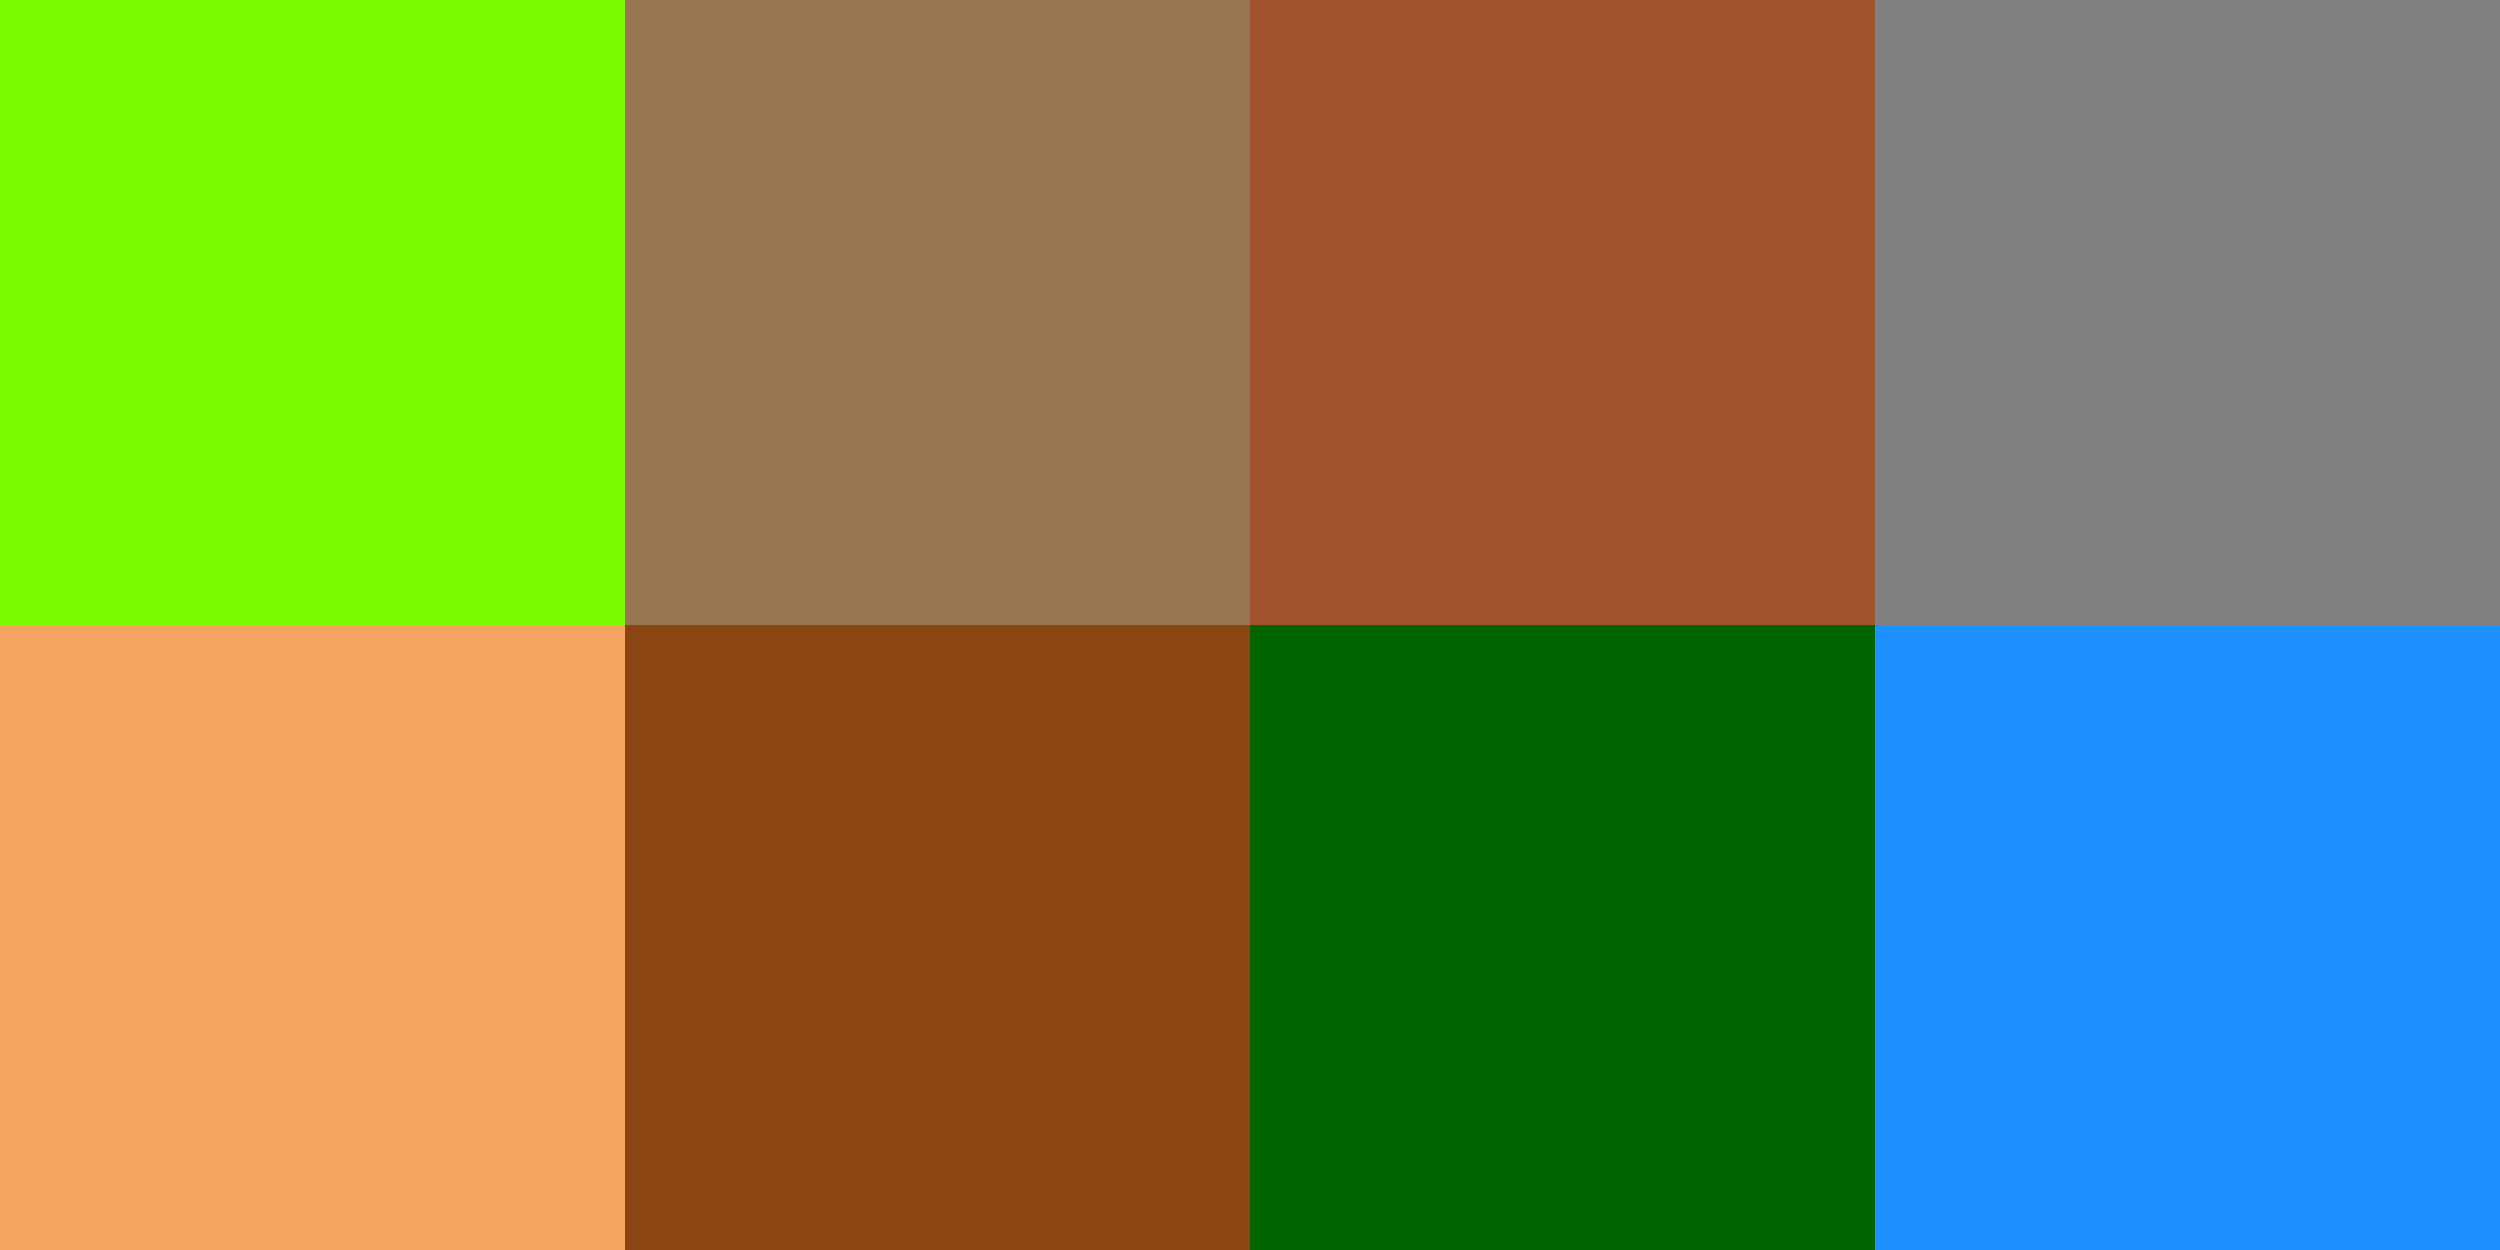
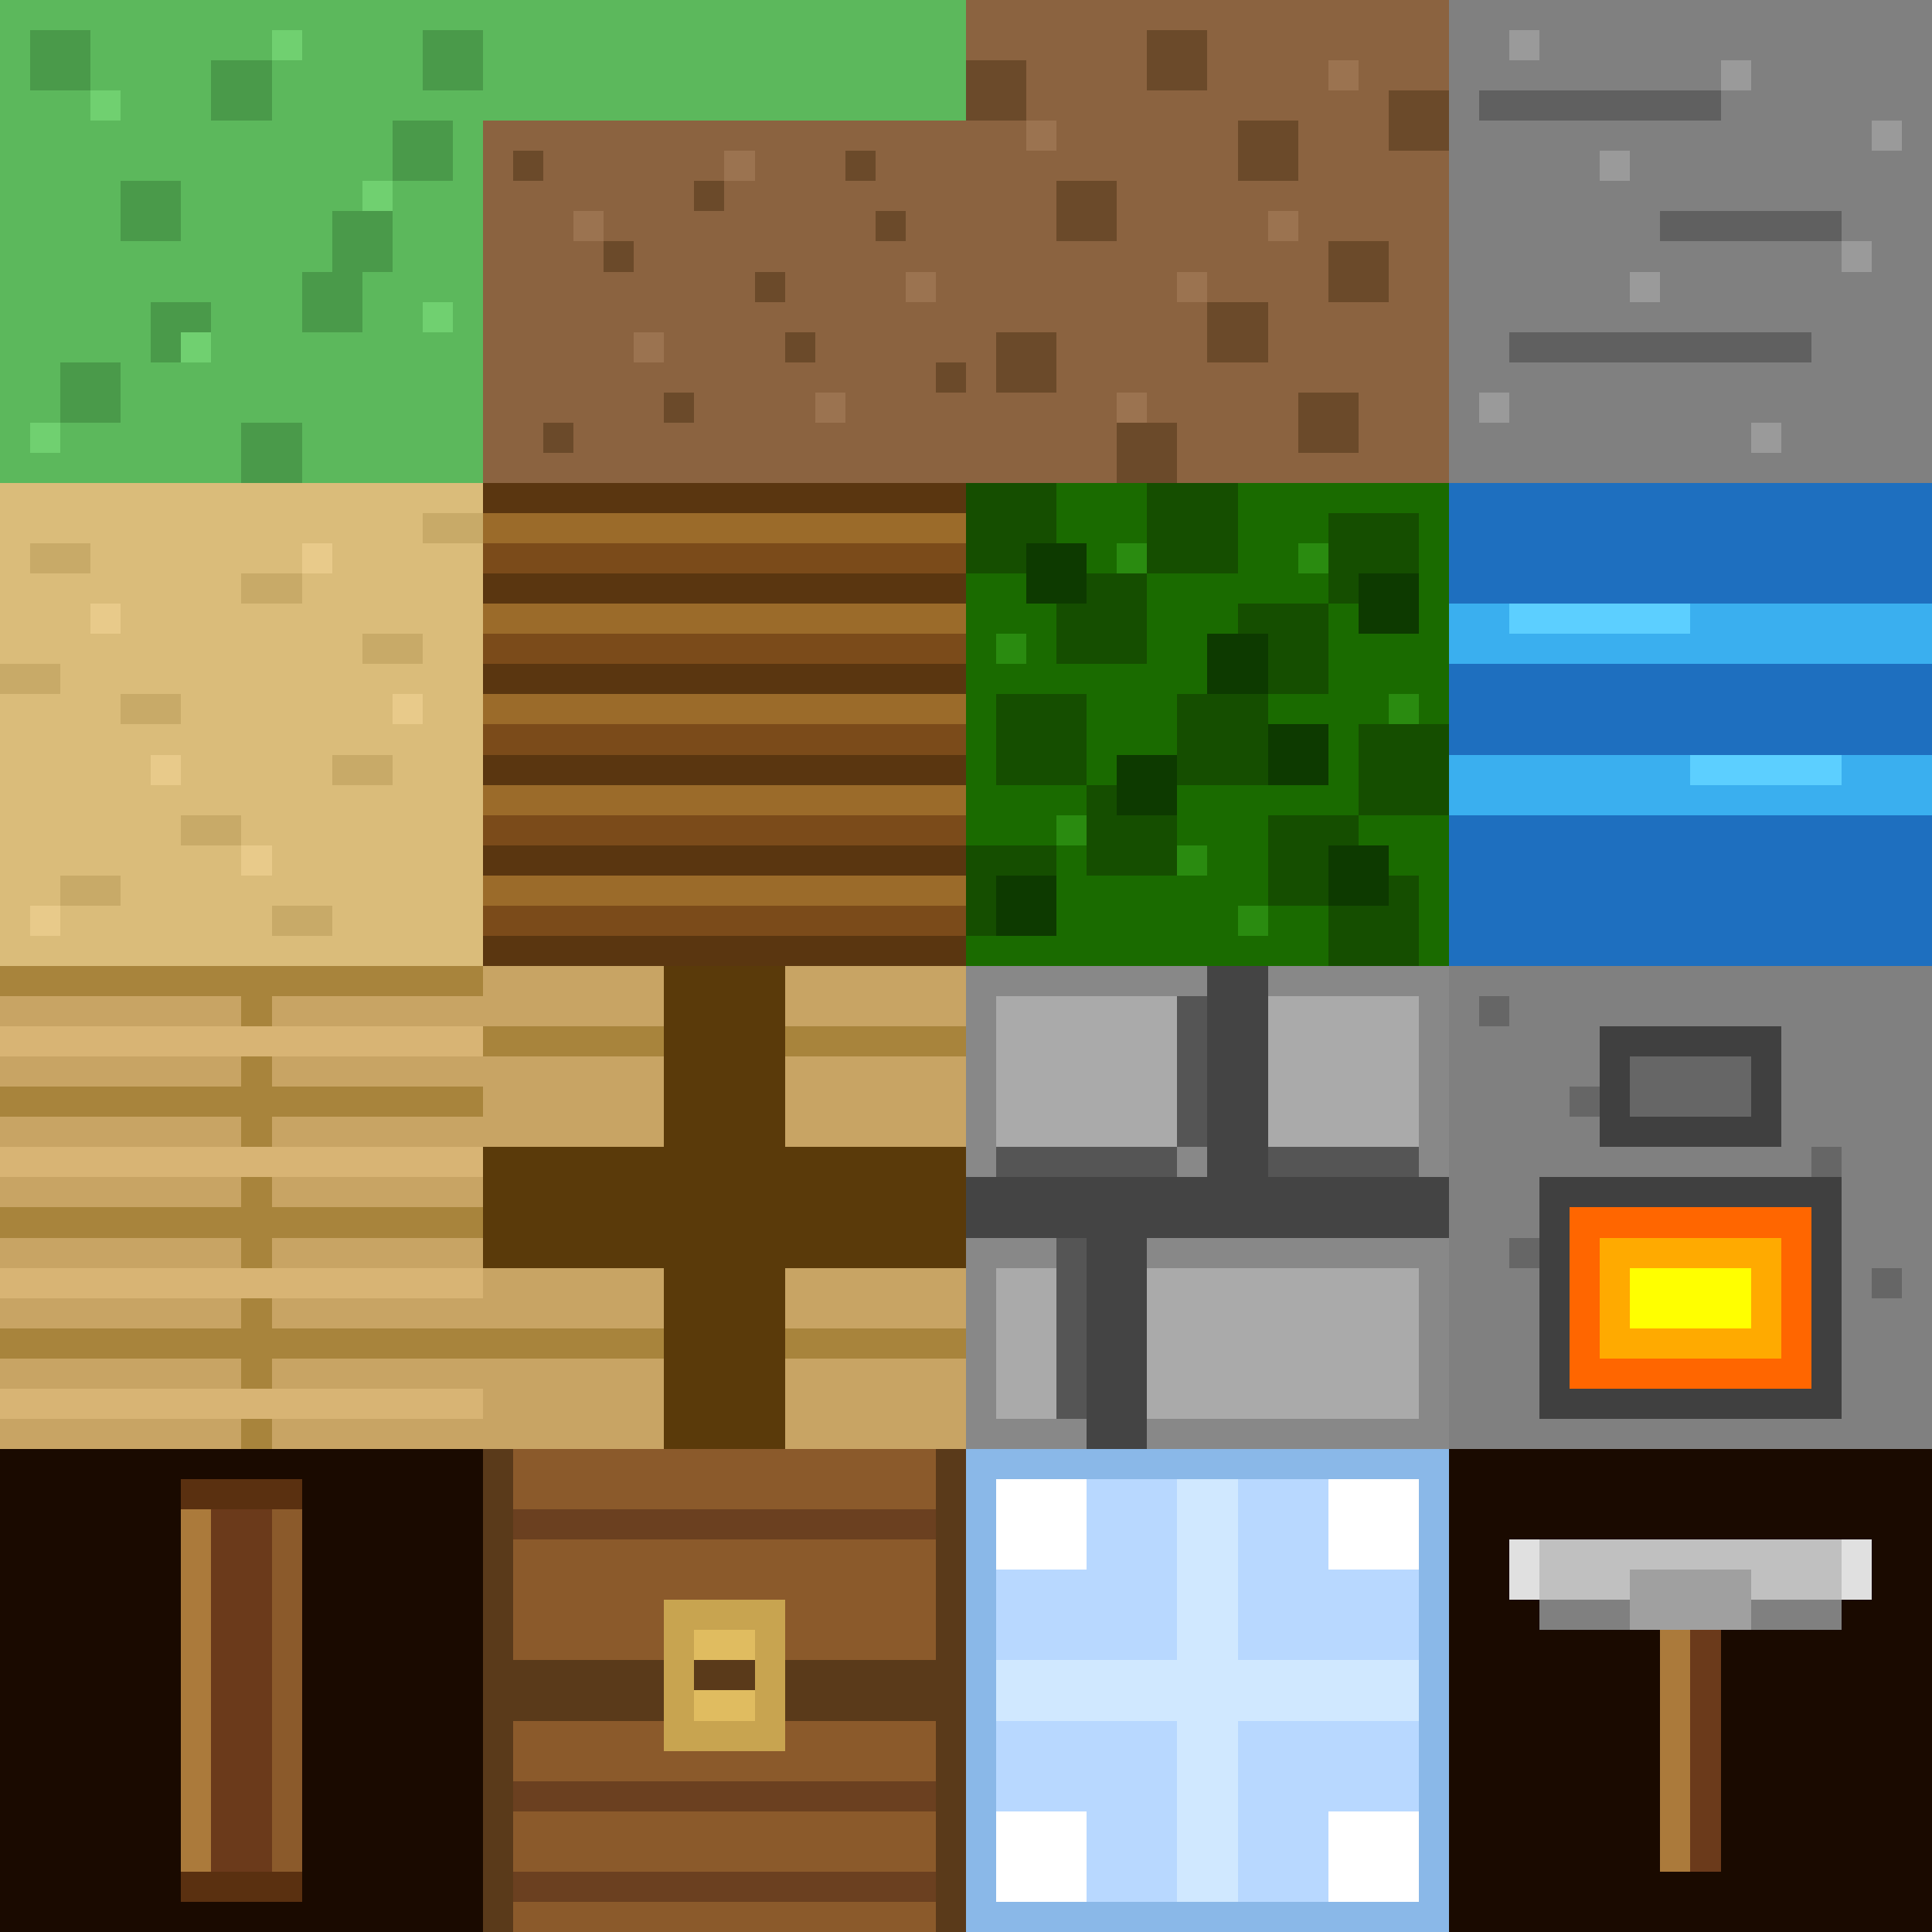
- <svg xmlns="http://www.w3.org/2000/svg" width="64" height="32" version="1.1">
-   <rect x="0" y="0" width="16" height="16" fill="#7CFC00" />
-   <rect x="16" y="0" width="16" height="16" fill="#987654" />
-   <rect x="32" y="0" width="16" height="16" fill="#A0522D" />
+ <svg xmlns="http://www.w3.org/2000/svg" width="64" height="64" version="1.1" shape-rendering="crispEdges">
+   <rect x="0" y="0" width="16" height="16" fill="#5CB85C" />
+   <rect x="1" y="1" width="2" height="2" fill="#4A9A4A" />
+   <rect x="4" y="6" width="2" height="2" fill="#4A9A4A" />
+   <rect x="7" y="2" width="2" height="2" fill="#4A9A4A" />
+   <rect x="10" y="9" width="2" height="2" fill="#4A9A4A" />
+   <rect x="13" y="4" width="2" height="2" fill="#4A9A4A" />
+   <rect x="2" y="12" width="2" height="2" fill="#4A9A4A" />
+   <rect x="8" y="14" width="2" height="2" fill="#4A9A4A" />
+   <rect x="5" y="10" width="2" height="2" fill="#4A9A4A" />
+   <rect x="11" y="7" width="2" height="2" fill="#4A9A4A" />
+   <rect x="14" y="1" width="2" height="2" fill="#4A9A4A" />
+   <rect x="3" y="3" width="1" height="1" fill="#70D070" />
+   <rect x="9" y="1" width="1" height="1" fill="#70D070" />
+   <rect x="12" y="6" width="1" height="1" fill="#70D070" />
+   <rect x="6" y="11" width="1" height="1" fill="#70D070" />
+   <rect x="1" y="14" width="1" height="1" fill="#70D070" />
+   <rect x="14" y="10" width="1" height="1" fill="#70D070" />
+   <rect x="16" y="0" width="16" height="16" fill="#8B6340" />
+   <rect x="16" y="0" width="16" height="4" fill="#5CB85C" />
+   <rect x="17" y="5" width="1" height="1" fill="#6B4A2A" />
+   <rect x="20" y="8" width="1" height="1" fill="#6B4A2A" />
+   <rect x="23" y="6" width="1" height="1" fill="#6B4A2A" />
+   <rect x="26" y="11" width="1" height="1" fill="#6B4A2A" />
+   <rect x="29" y="7" width="1" height="1" fill="#6B4A2A" />
+   <rect x="18" y="14" width="1" height="1" fill="#6B4A2A" />
+   <rect x="22" y="13" width="1" height="1" fill="#6B4A2A" />
+   <rect x="25" y="9" width="1" height="1" fill="#6B4A2A" />
+   <rect x="28" y="5" width="1" height="1" fill="#6B4A2A" />
+   <rect x="31" y="12" width="1" height="1" fill="#6B4A2A" />
+   <rect x="19" y="7" width="1" height="1" fill="#9B7350" />
+   <rect x="24" y="5" width="1" height="1" fill="#9B7350" />
+   <rect x="27" y="13" width="1" height="1" fill="#9B7350" />
+   <rect x="21" y="11" width="1" height="1" fill="#9B7350" />
+   <rect x="30" y="9" width="1" height="1" fill="#9B7350" />
+   <rect x="32" y="0" width="16" height="16" fill="#8B6340" />
+   <rect x="32" y="2" width="2" height="2" fill="#6B4A2A" />
+   <rect x="35" y="6" width="2" height="2" fill="#6B4A2A" />
+   <rect x="38" y="1" width="2" height="2" fill="#6B4A2A" />
+   <rect x="41" y="4" width="2" height="2" fill="#6B4A2A" />
+   <rect x="44" y="8" width="2" height="2" fill="#6B4A2A" />
+   <rect x="33" y="11" width="2" height="2" fill="#6B4A2A" />
+   <rect x="37" y="14" width="2" height="2" fill="#6B4A2A" />
+   <rect x="40" y="10" width="2" height="2" fill="#6B4A2A" />
+   <rect x="43" y="13" width="2" height="2" fill="#6B4A2A" />
+   <rect x="46" y="3" width="2" height="2" fill="#6B4A2A" />
+   <rect x="34" y="4" width="1" height="1" fill="#9B7350" />
+   <rect x="39" y="9" width="1" height="1" fill="#9B7350" />
+   <rect x="44" y="2" width="1" height="1" fill="#9B7350" />
+   <rect x="37" y="13" width="1" height="1" fill="#9B7350" />
+   <rect x="42" y="7" width="1" height="1" fill="#9B7350" />
  <rect x="48" y="0" width="16" height="16" fill="#808080" />
-   <rect x="0" y="16" width="16" height="16" fill="#F4A460" />
-   <rect x="16" y="16" width="16" height="16" fill="#8B4513" />
-   <rect x="32" y="16" width="16" height="16" fill="#006400" />
-   <rect x="48" y="16" width="16" height="16" fill="#1E90FF" />
+   <rect x="49" y="3" width="8" height="1" fill="#606060" />
+   <rect x="55" y="7" width="6" height="1" fill="#606060" />
+   <rect x="50" y="11" width="10" height="1" fill="#606060" />
+   <rect x="50" y="1" width="1" height="1" fill="#9A9A9A" />
+   <rect x="53" y="5" width="1" height="1" fill="#9A9A9A" />
+   <rect x="57" y="2" width="1" height="1" fill="#9A9A9A" />
+   <rect x="61" y="8" width="1" height="1" fill="#9A9A9A" />
+   <rect x="49" y="13" width="1" height="1" fill="#9A9A9A" />
+   <rect x="58" y="14" width="1" height="1" fill="#9A9A9A" />
+   <rect x="54" y="9" width="1" height="1" fill="#9A9A9A" />
+   <rect x="62" y="4" width="1" height="1" fill="#9A9A9A" />
+   <rect x="0" y="16" width="16" height="16" fill="#DABC7A" />
+   <rect x="1" y="18" width="2" height="1" fill="#C8AA68" />
+   <rect x="4" y="23" width="2" height="1" fill="#C8AA68" />
+   <rect x="8" y="19" width="2" height="1" fill="#C8AA68" />
+   <rect x="11" y="25" width="2" height="1" fill="#C8AA68" />
+   <rect x="14" y="17" width="2" height="1" fill="#C8AA68" />
+   <rect x="2" y="29" width="2" height="1" fill="#C8AA68" />
+   <rect x="6" y="27" width="2" height="1" fill="#C8AA68" />
+   <rect x="9" y="30" width="2" height="1" fill="#C8AA68" />
+   <rect x="12" y="21" width="2" height="1" fill="#C8AA68" />
+   <rect x="0" y="22" width="2" height="1" fill="#C8AA68" />
+   <rect x="3" y="20" width="1" height="1" fill="#E8CA8A" />
+   <rect x="10" y="18" width="1" height="1" fill="#E8CA8A" />
+   <rect x="5" y="25" width="1" height="1" fill="#E8CA8A" />
+   <rect x="13" y="23" width="1" height="1" fill="#E8CA8A" />
+   <rect x="1" y="30" width="1" height="1" fill="#E8CA8A" />
+   <rect x="8" y="28" width="1" height="1" fill="#E8CA8A" />
+   <rect x="16" y="16" width="16" height="16" fill="#7B4B1A" />
+   <rect x="16" y="16" width="16" height="1" fill="#5A3610" />
+   <rect x="16" y="19" width="16" height="1" fill="#5A3610" />
+   <rect x="16" y="22" width="16" height="1" fill="#5A3610" />
+   <rect x="16" y="25" width="16" height="1" fill="#5A3610" />
+   <rect x="16" y="28" width="16" height="1" fill="#5A3610" />
+   <rect x="16" y="31" width="16" height="1" fill="#5A3610" />
+   <rect x="16" y="17" width="16" height="1" fill="#9B6B2A" />
+   <rect x="16" y="20" width="16" height="1" fill="#9B6B2A" />
+   <rect x="16" y="23" width="16" height="1" fill="#9B6B2A" />
+   <rect x="16" y="26" width="16" height="1" fill="#9B6B2A" />
+   <rect x="16" y="29" width="16" height="1" fill="#9B6B2A" />
+   <rect x="32" y="16" width="16" height="16" fill="#1A6B00" />
+   <rect x="32" y="16" width="3" height="3" fill="#154E00" />
+   <rect x="35" y="19" width="3" height="3" fill="#154E00" />
+   <rect x="38" y="16" width="3" height="3" fill="#154E00" />
+   <rect x="41" y="20" width="3" height="3" fill="#154E00" />
+   <rect x="44" y="17" width="3" height="3" fill="#154E00" />
+   <rect x="33" y="23" width="3" height="3" fill="#154E00" />
+   <rect x="36" y="26" width="3" height="3" fill="#154E00" />
+   <rect x="39" y="23" width="3" height="3" fill="#154E00" />
+   <rect x="42" y="27" width="3" height="3" fill="#154E00" />
+   <rect x="45" y="24" width="3" height="3" fill="#154E00" />
+   <rect x="32" y="28" width="3" height="3" fill="#154E00" />
+   <rect x="44" y="29" width="3" height="3" fill="#154E00" />
+   <rect x="34" y="18" width="2" height="2" fill="#0D3A00" />
+   <rect x="40" y="21" width="2" height="2" fill="#0D3A00" />
+   <rect x="45" y="19" width="2" height="2" fill="#0D3A00" />
+   <rect x="37" y="25" width="2" height="2" fill="#0D3A00" />
+   <rect x="42" y="24" width="2" height="2" fill="#0D3A00" />
+   <rect x="33" y="29" width="2" height="2" fill="#0D3A00" />
+   <rect x="44" y="28" width="2" height="2" fill="#0D3A00" />
+   <rect x="37" y="18" width="1" height="1" fill="#2A8B10" />
+   <rect x="33" y="21" width="1" height="1" fill="#2A8B10" />
+   <rect x="43" y="18" width="1" height="1" fill="#2A8B10" />
+   <rect x="46" y="23" width="1" height="1" fill="#2A8B10" />
+   <rect x="39" y="28" width="1" height="1" fill="#2A8B10" />
+   <rect x="35" y="27" width="1" height="1" fill="#2A8B10" />
+   <rect x="41" y="30" width="1" height="1" fill="#2A8B10" />
+   <rect x="48" y="16" width="16" height="16" fill="#1E6FBF" />
+   <rect x="48" y="20" width="16" height="2" fill="#3AAFEF" />
+   <rect x="48" y="25" width="16" height="2" fill="#3AAFEF" />
+   <rect x="50" y="20" width="6" height="1" fill="#5CCFFF" />
+   <rect x="56" y="25" width="5" height="1" fill="#5CCFFF" />
+   <rect x="0" y="32" width="16" height="16" fill="#C8A464" />
+   <rect x="0" y="32" width="16" height="1" fill="#A8843C" />
+   <rect x="0" y="36" width="16" height="1" fill="#A8843C" />
+   <rect x="0" y="40" width="16" height="1" fill="#A8843C" />
+   <rect x="0" y="44" width="16" height="1" fill="#A8843C" />
+   <rect x="8" y="32" width="1" height="16" fill="#A8843C" />
+   <rect x="0" y="34" width="16" height="1" fill="#D8B474" />
+   <rect x="0" y="38" width="16" height="1" fill="#D8B474" />
+   <rect x="0" y="42" width="16" height="1" fill="#D8B474" />
+   <rect x="0" y="46" width="16" height="1" fill="#D8B474" />
+   <rect x="16" y="32" width="16" height="16" fill="#C8A464" />
+   <rect x="22" y="32" width="4" height="16" fill="#5A3A0A" />
+   <rect x="16" y="38" width="16" height="4" fill="#5A3A0A" />
+   <rect x="16" y="32" width="6" height="6" fill="#C8A464" />
+   <rect x="26" y="32" width="6" height="6" fill="#C8A464" />
+   <rect x="16" y="42" width="6" height="6" fill="#C8A464" />
+   <rect x="26" y="42" width="6" height="6" fill="#C8A464" />
+   <rect x="16" y="34" width="6" height="1" fill="#A8843C" />
+   <rect x="26" y="34" width="6" height="1" fill="#A8843C" />
+   <rect x="16" y="44" width="6" height="1" fill="#A8843C" />
+   <rect x="26" y="44" width="6" height="1" fill="#A8843C" />
+   <rect x="32" y="32" width="16" height="16" fill="#888888" />
+   <rect x="32" y="39" width="16" height="2" fill="#444444" />
+   <rect x="40" y="32" width="2" height="7" fill="#444444" />
+   <rect x="36" y="41" width="2" height="7" fill="#444444" />
+   <rect x="33" y="33" width="6" height="5" fill="#AAAAAA" />
+   <rect x="42" y="33" width="5" height="5" fill="#AAAAAA" />
+   <rect x="33" y="42" width="2" height="5" fill="#AAAAAA" />
+   <rect x="38" y="42" width="9" height="5" fill="#AAAAAA" />
+   <rect x="33" y="38" width="6" height="1" fill="#555555" />
+   <rect x="42" y="38" width="5" height="1" fill="#555555" />
+   <rect x="39" y="33" width="1" height="5" fill="#555555" />
+   <rect x="35" y="41" width="1" height="6" fill="#555555" />
+   <rect x="48" y="32" width="16" height="16" fill="#808080" />
+   <rect x="49" y="33" width="1" height="1" fill="#666666" />
+   <rect x="52" y="36" width="1" height="1" fill="#666666" />
+   <rect x="57" y="34" width="1" height="1" fill="#666666" />
+   <rect x="60" y="38" width="1" height="1" fill="#666666" />
+   <rect x="50" y="41" width="1" height="1" fill="#666666" />
+   <rect x="55" y="45" width="1" height="1" fill="#666666" />
+   <rect x="62" y="42" width="1" height="1" fill="#666666" />
+   <rect x="54" y="39" width="1" height="1" fill="#666666" />
+   <rect x="59" y="46" width="1" height="1" fill="#666666" />
+   <rect x="51" y="39" width="10" height="8" fill="#404040" />
+   <rect x="52" y="40" width="8" height="6" fill="#FF6600" />
+   <rect x="53" y="41" width="6" height="4" fill="#FFAA00" />
+   <rect x="54" y="42" width="4" height="2" fill="#FFFF00" />
+   <rect x="53" y="34" width="6" height="4" fill="#404040" />
+   <rect x="54" y="35" width="4" height="2" fill="#666666" />
+   <rect x="0" y="48" width="16" height="16" fill="#1A0A00" />
+   <rect x="6" y="49" width="4" height="14" fill="#8B5A2B" />
+   <rect x="7" y="49" width="2" height="14" fill="#6B3A1B" />
+   <rect x="6" y="49" width="1" height="14" fill="#AB7A3B" />
+   <rect x="6" y="62" width="4" height="1" fill="#5A3010" />
+   <rect x="6" y="49" width="4" height="1" fill="#5A3010" />
+   <rect x="16" y="48" width="16" height="16" fill="#8B5A2B" />
+   <rect x="16" y="55" width="16" height="2" fill="#5A3A1A" />
+   <rect x="22" y="53" width="4" height="5" fill="#C8A450" />
+   <rect x="23" y="54" width="2" height="3" fill="#E0BC60" />
+   <rect x="23" y="55" width="2" height="1" fill="#5A3A1A" />
+   <rect x="16" y="50" width="16" height="1" fill="#6B4020" />
+   <rect x="16" y="59" width="16" height="1" fill="#6B4020" />
+   <rect x="16" y="62" width="16" height="1" fill="#6B4020" />
+   <rect x="16" y="48" width="1" height="16" fill="#5A3A1A" />
+   <rect x="31" y="48" width="1" height="16" fill="#5A3A1A" />
+   <rect x="32" y="48" width="16" height="16" fill="#B8D8FF" />
+   <rect x="33" y="49" width="3" height="3" fill="#FFFFFF" />
+   <rect x="44" y="49" width="3" height="3" fill="#FFFFFF" />
+   <rect x="33" y="60" width="3" height="3" fill="#FFFFFF" />
+   <rect x="44" y="60" width="3" height="3" fill="#FFFFFF" />
+   <rect x="32" y="48" width="16" height="1" fill="#8AB8E8" />
+   <rect x="32" y="48" width="1" height="16" fill="#8AB8E8" />
+   <rect x="32" y="63" width="16" height="1" fill="#8AB8E8" />
+   <rect x="47" y="48" width="1" height="16" fill="#8AB8E8" />
+   <rect x="39" y="49" width="2" height="14" fill="#D0E8FF" />
+   <rect x="33" y="55" width="14" height="2" fill="#D0E8FF" />
+   <rect x="48" y="48" width="16" height="16" fill="#1A0A00" />
+   <rect x="55" y="53" width="2" height="9" fill="#8B5A2B" />
+   <rect x="56" y="53" width="1" height="9" fill="#6B3A1B" />
+   <rect x="55" y="53" width="1" height="9" fill="#AB7A3B" />
+   <rect x="51" y="51" width="10" height="3" fill="#C0C0C0" />
+   <rect x="51" y="53" width="10" height="1" fill="#808080" />
+   <rect x="50" y="51" width="1" height="2" fill="#E0E0E0" />
+   <rect x="61" y="51" width="1" height="2" fill="#E0E0E0" />
+   <rect x="54" y="52" width="4" height="2" fill="#A0A0A0" />
</svg>
